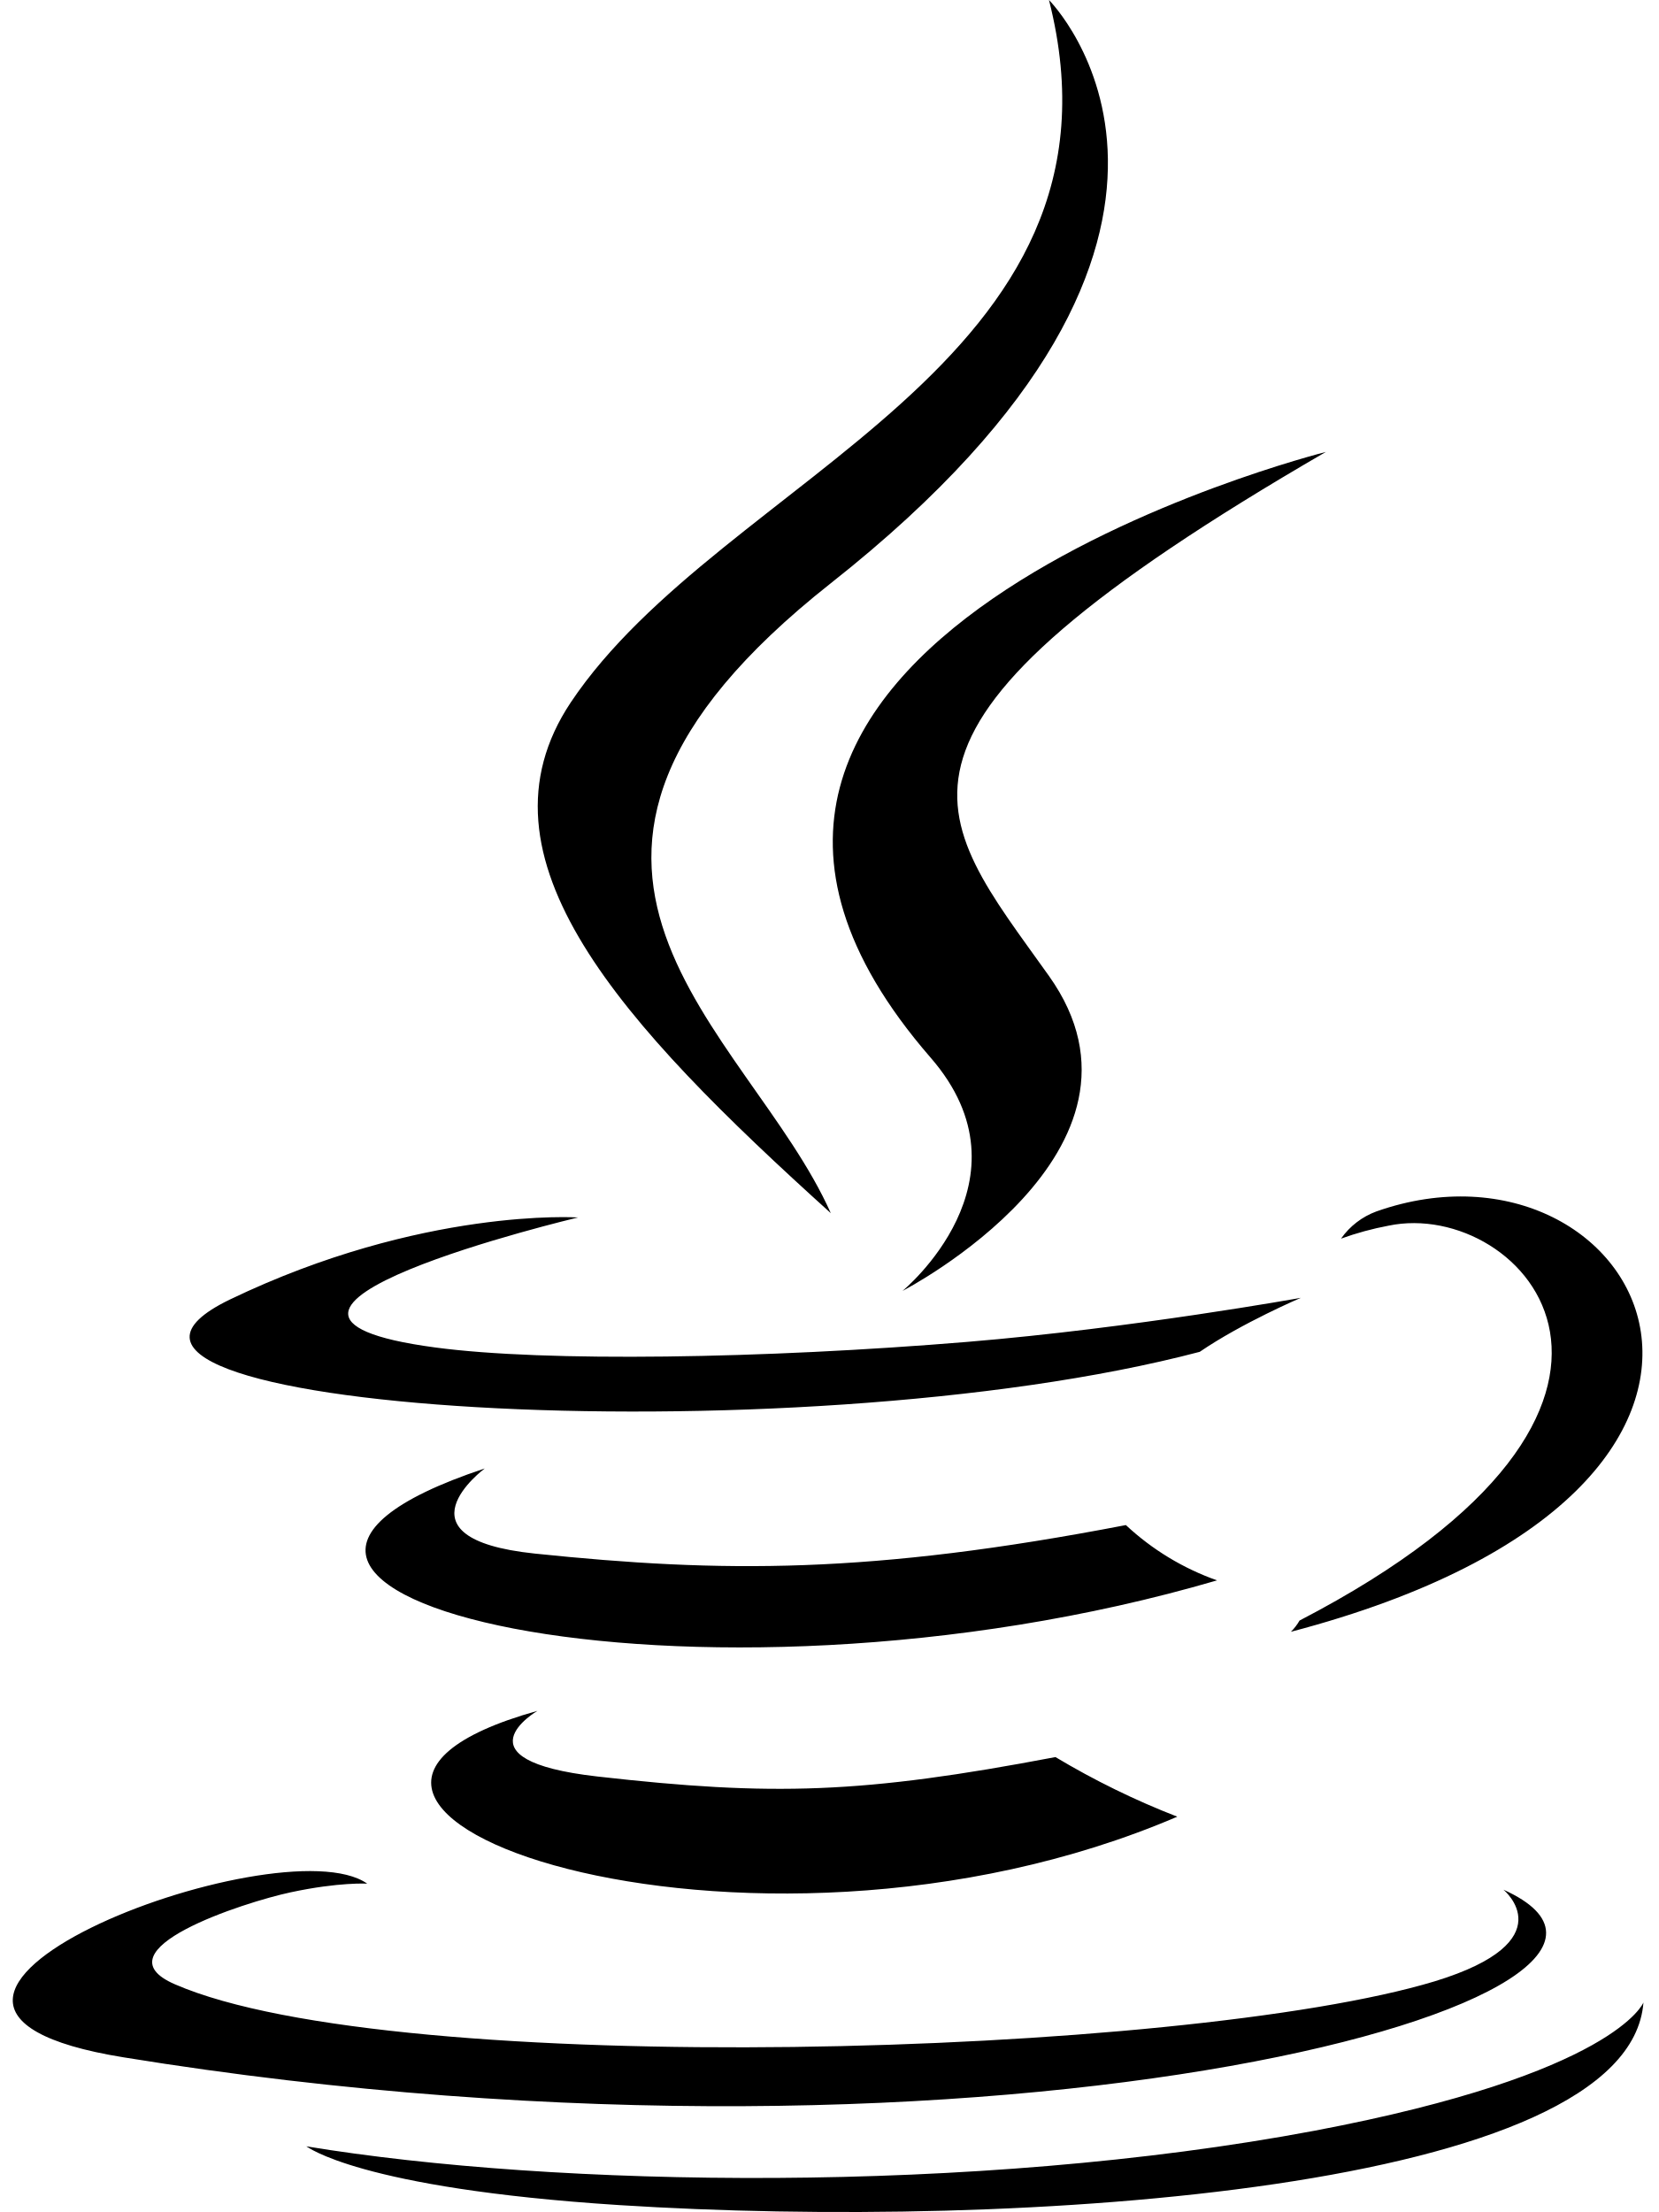
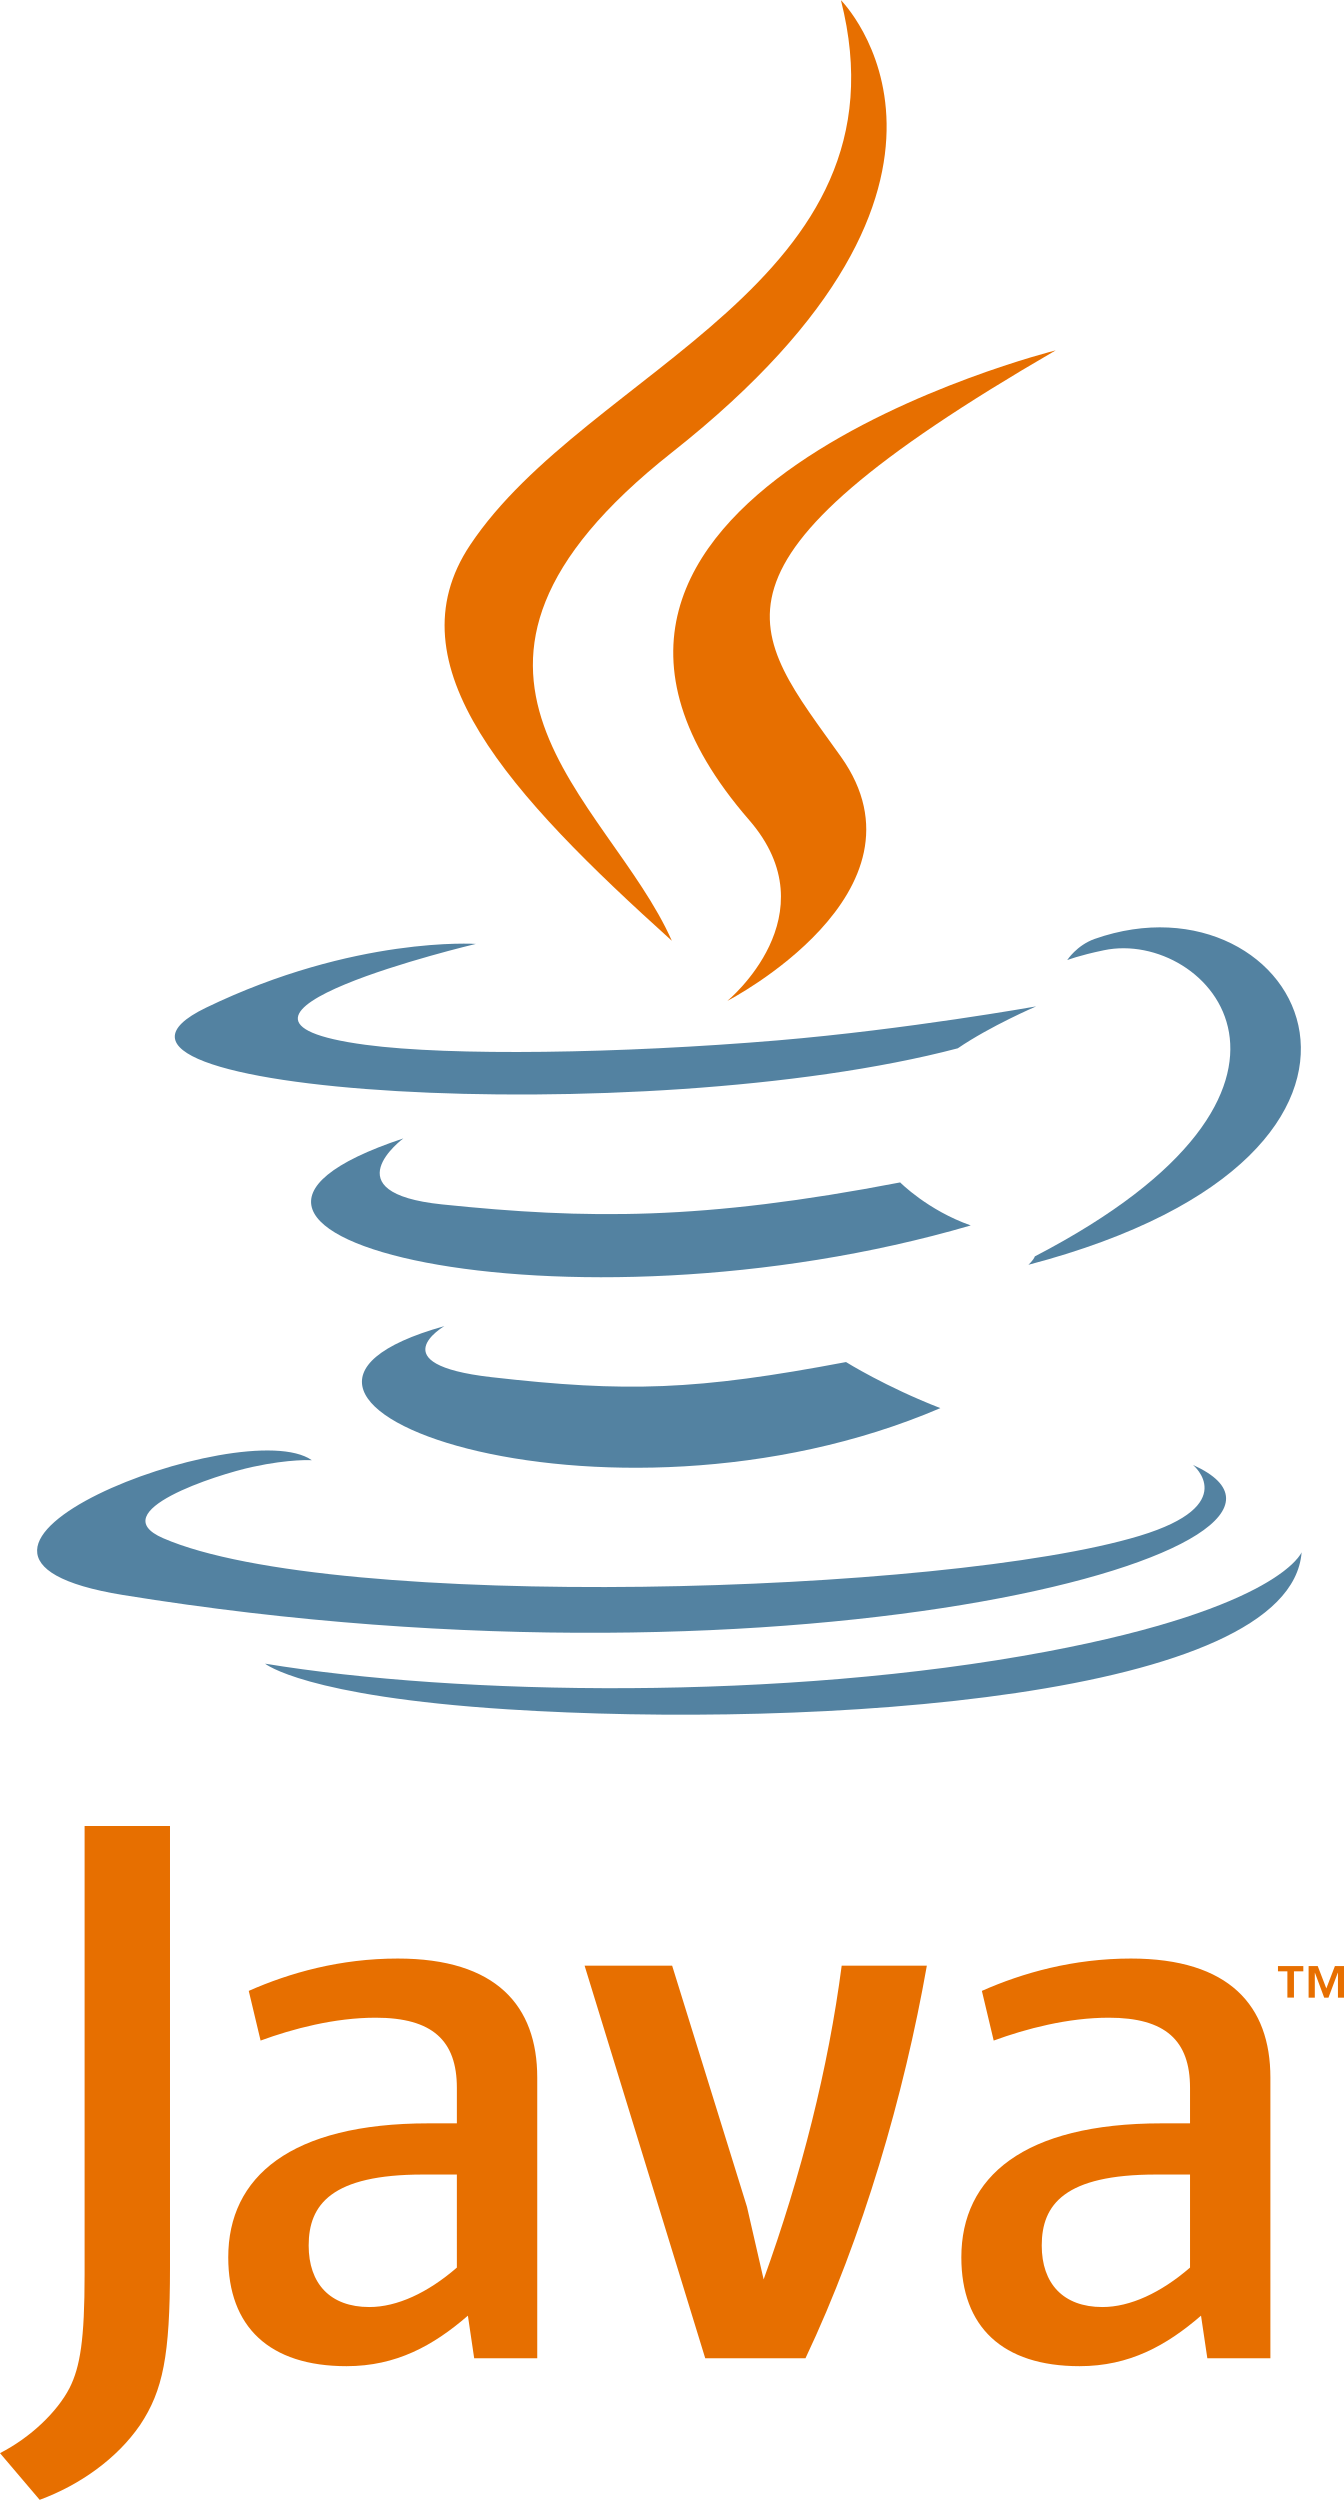
- <svg xmlns="http://www.w3.org/2000/svg" viewBox="0 0 384 512">
-   <path d="M277.7 312.9c9.8-6.7 23.4-12.5 23.4-12.5s-38.7 7-77.2 10.2c-47.1 3.9-97.7 4.7-123.1 1.3-60.1-8 33-30.1 33-30.1s-36.1-2.4-80.6 19c-52.5 25.4 130 37 224.5 12.1zm-85.4-32.1c-19-42.7-83.1-80.2 0-145.8C296 53.2 242.8 0 242.8 0c21.5 84.5-75.6 110.1-110.7 162.6-23.9 35.9 11.7 74.4 60.2 118.2zm114.6-176.2c.1 0-175.2 43.8-91.5 140.2 24.7 28.4-6.5 54-6.5 54s62.7-32.4 33.9-72.9c-26.9-37.8-47.5-56.6 64.1-121.3zm-6.1 270.5a12.2 12.2 0 0 1 -2 2.6c128.3-33.7 81.1-118.9 19.8-97.3a17.3 17.3 0 0 0 -8.2 6.3 70.5 70.5 0 0 1 11-3c31-6.5 75.5 41.5-20.6 91.4zM348 437.4s14.5 11.9-15.9 21.2c-57.9 17.5-240.8 22.8-291.6 .7-18.3-7.9 16-19 26.8-21.3 11.2-2.4 17.7-2 17.7-2-20.3-14.3-131.3 28.1-56.4 40.2C232.8 509.4 401 461.3 348 437.4zM124.4 396c-78.7 22 47.9 67.4 148.1 24.5a185.9 185.9 0 0 1 -28.2-13.8c-44.7 8.5-65.4 9.1-106 4.5-33.5-3.8-13.9-15.2-13.9-15.2zm179.8 97.2c-78.7 14.8-175.8 13.1-233.3 3.6 0-.1 11.8 9.7 72.4 13.6 92.2 5.9 233.8-3.3 237.1-46.9 0 0-6.4 16.5-76.2 29.7zM260.6 353c-59.2 11.4-93.5 11.1-136.8 6.6-33.5-3.5-11.6-19.7-11.6-19.7-86.8 28.8 48.2 61.4 169.5 25.9a60.4 60.4 0 0 1 -21.1-12.8z" />
+ <svg xmlns="http://www.w3.org/2000/svg" width="1344" height="2500" viewBox="6.527 4.399 290.829 540.906">
+   <path d="M285.104 430.945h-2.037v-1.14h5.486v1.14h-2.025v5.688h-1.424v-5.688zm10.942.297h-.032l-2.02 5.393h-.924l-2.006-5.393h-.024v5.393h-1.343v-6.828h1.976l1.86 4.835 1.854-4.835h1.969v6.828h-1.311l.001-5.393z" fill="#e76f00" />
+   <path d="M102.681 291.324s-14.178 8.245 10.09 11.035c29.4 3.354 44.426 2.873 76.825-3.259 0 0 8.518 5.341 20.414 9.967-72.63 31.128-164.376-1.803-107.329-17.743M93.806 250.704s-15.902 11.771 8.384 14.283c31.406 3.24 56.208 3.505 99.125-4.759 0 0 5.937 6.018 15.271 9.309-87.815 25.678-185.624 2.025-122.78-18.833" fill="#5382a1" />
+   <path d="M168.625 181.799c17.896 20.604-4.701 39.146-4.701 39.146s45.439-23.458 24.571-52.833c-19.491-27.395-34.438-41.005 46.479-87.934.001-.001-127.013 31.721-66.349 101.621" fill="#e76f00" />
+   <path d="M264.684 321.369s10.492 8.646-11.555 15.333c-41.923 12.7-174.488 16.535-211.314.507-13.238-5.76 11.587-13.752 19.396-15.429 8.144-1.766 12.798-1.437 12.798-1.437-14.722-10.371-95.157 20.363-40.857 29.166 148.084 24.015 269.944-10.814 231.532-28.14M109.499 208.617s-67.431 16.016-23.879 21.832c18.389 2.462 55.047 1.905 89.192-.956 27.906-2.354 55.928-7.358 55.928-7.358s-9.84 4.214-16.959 9.074c-68.475 18.01-200.756 9.631-162.674-8.79 32.206-15.568 58.392-13.802 58.392-13.802M230.462 276.231c69.608-36.171 37.425-70.932 14.96-66.248-5.506 1.146-7.961 2.139-7.961 2.139s2.045-3.202 5.947-4.588c44.441-15.624 78.619 46.081-14.346 70.521 0 0 1.079-.962 1.4-1.824" fill="#5382a1" />
+   <path d="M188.495 4.399s38.55 38.562-36.563 97.862c-60.233 47.567-13.735 74.689-.025 105.678-35.158-31.723-60.96-59.647-43.65-85.637 25.406-38.151 95.792-56.648 80.238-117.903" fill="#e76f00" />
+   <path d="M116.339 374.246c66.815 4.277 169.417-2.373 171.846-33.987 0 0-4.67 11.984-55.219 21.503-57.027 10.731-127.364 9.479-169.081 2.601.002-.002 8.541 7.067 52.454 9.883" fill="#5382a1" />
+   <path d="M105.389 495.049c-6.303 5.467-12.96 8.536-18.934 8.536-8.527 0-13.134-5.113-13.134-13.314 0-8.871 4.937-15.357 24.739-15.357h7.328l.001 20.135m17.392 19.623V453.93c0-15.518-8.85-25.756-30.188-25.756-12.457 0-23.369 3.076-32.238 6.999l2.56 10.752c6.983-2.563 16.022-4.949 24.894-4.949 12.292 0 17.58 4.949 17.58 15.181v7.678h-6.135c-29.865 0-43.337 11.593-43.337 28.993 0 15.018 8.878 23.554 25.594 23.554 10.745 0 18.766-4.437 26.264-10.929l1.361 9.221 13.645-.002zM180.824 514.672h-21.691l-26.106-84.96h18.944l16.198 52.199 3.601 15.699c8.195-22.698 13.992-45.726 16.891-67.898h18.427c-4.938 27.976-13.822 58.684-26.264 84.96M264.038 495.049c-6.315 5.467-12.983 8.536-18.958 8.536-8.512 0-13.131-5.113-13.131-13.314 0-8.871 4.947-15.357 24.748-15.357h7.341v20.135m17.39 19.623V453.93c0-15.518-8.871-25.756-30.186-25.756-12.465 0-23.381 3.076-32.246 6.999l2.557 10.752c6.985-2.563 16.041-4.949 24.906-4.949 12.283 0 17.579 4.949 17.579 15.181v7.678h-6.146c-29.873 0-43.34 11.593-43.34 28.993 0 15.018 8.871 23.554 25.584 23.554 10.752 0 18.77-4.437 26.28-10.929l1.366 9.221 13.646-.002zM36.847 529.099c-4.958 7.239-12.966 12.966-21.733 16.206L6.527 535.2c6.673-3.424 12.396-8.954 15.055-14.104 2.3-4.581 3.252-10.485 3.252-24.604v-96.995h18.478v95.666c-.001 18.875-1.51 26.5-6.465 33.936" fill="#e76f00" />
</svg>
